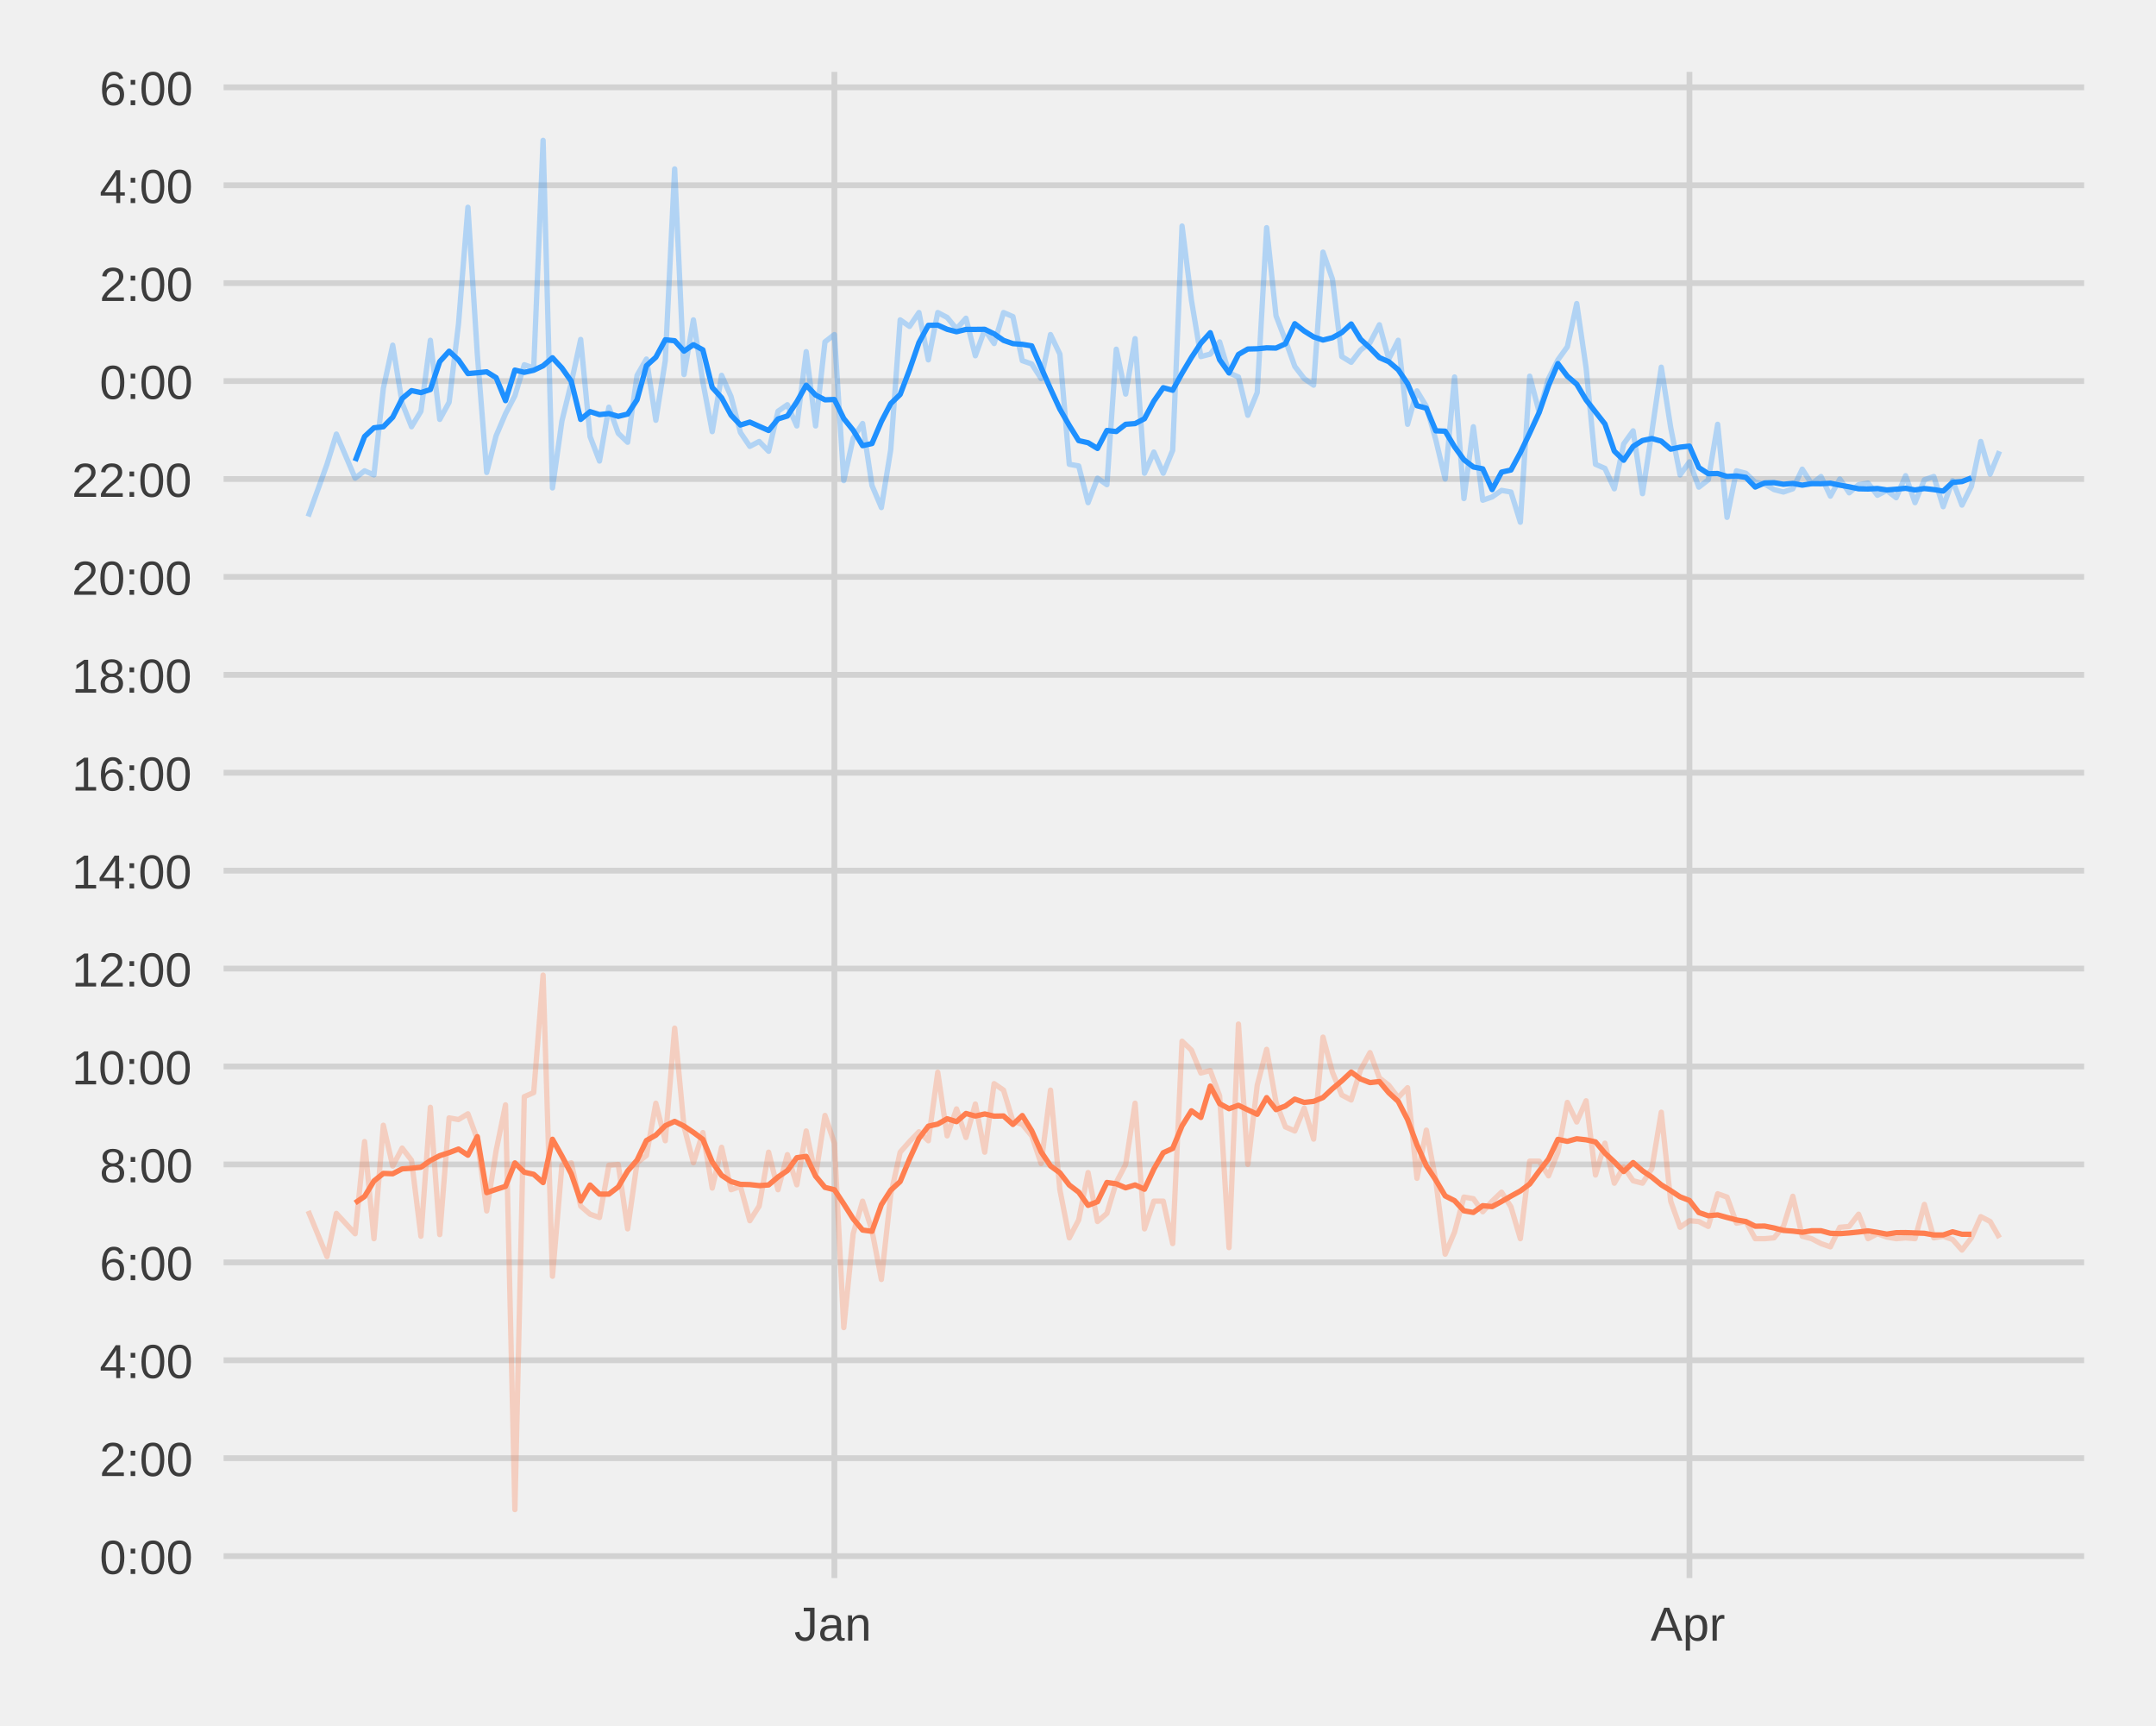
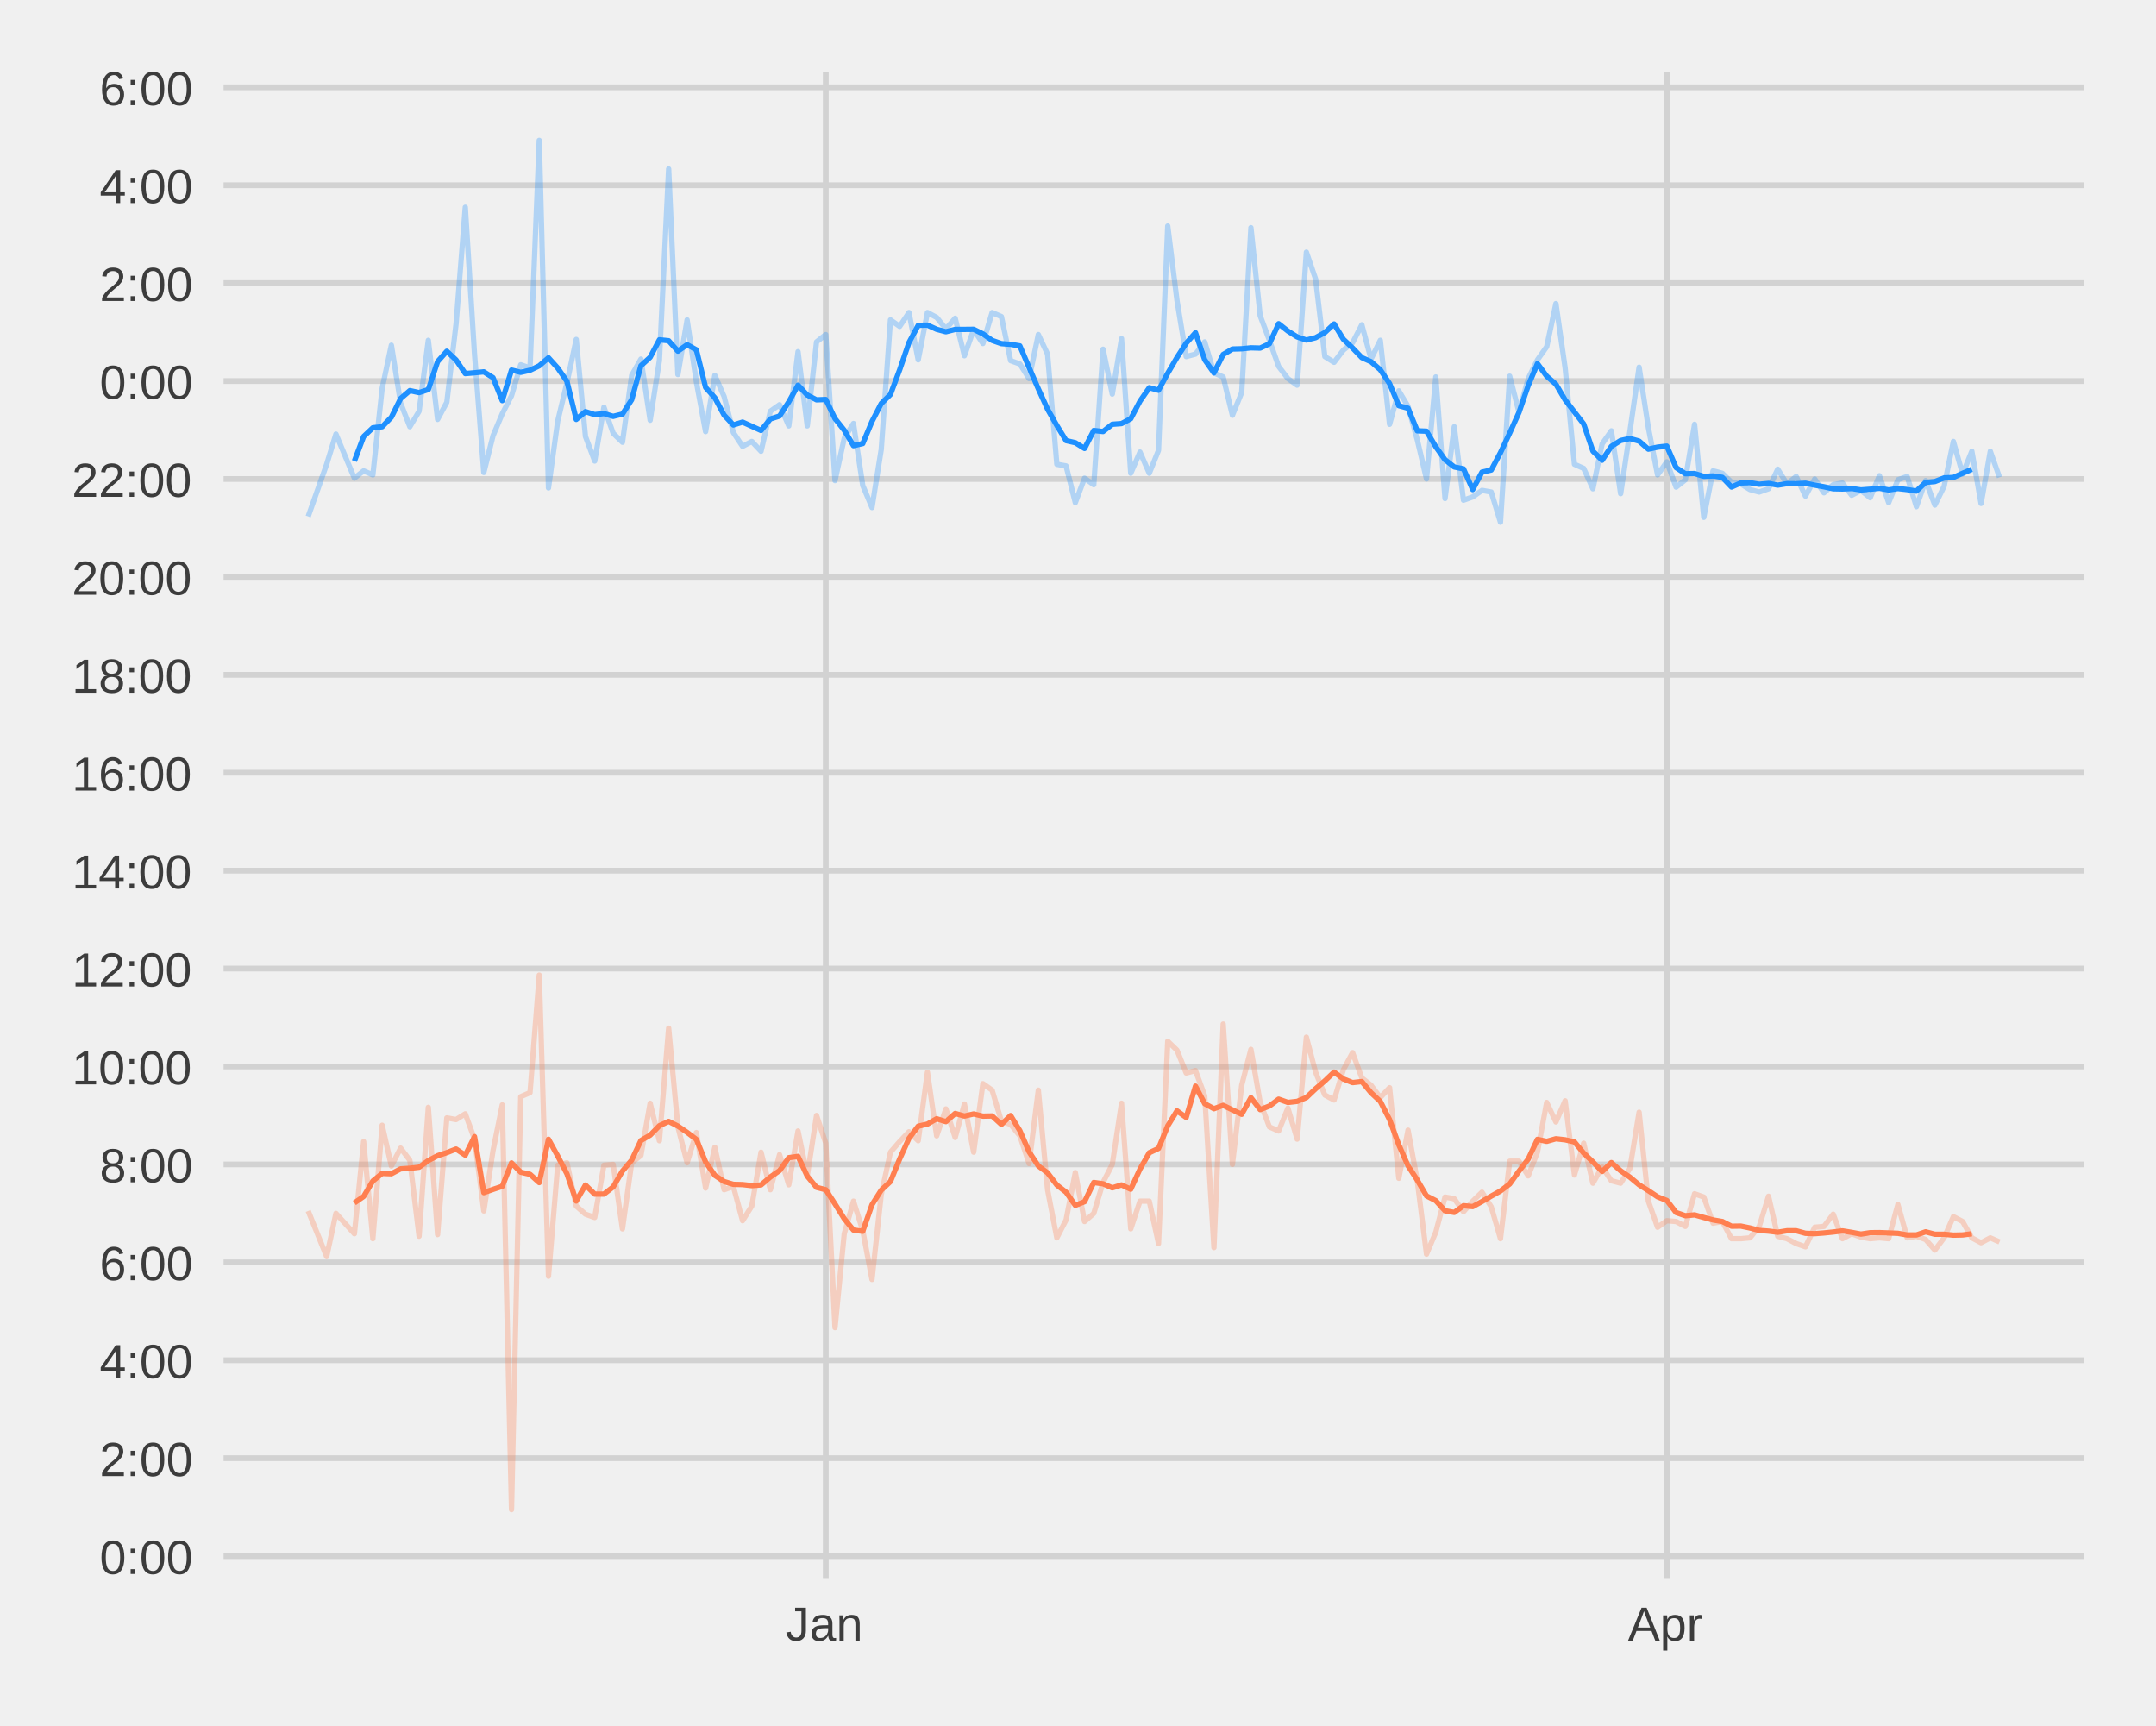
<svg xmlns="http://www.w3.org/2000/svg" viewBox="0 0 432.00 345.60">
  <defs>
    <style type="text/css">
    line, polyline, polygon, path, rect, circle {
      fill: none;
      stroke: #000000;
      stroke-linecap: round;
      stroke-linejoin: round;
      stroke-miterlimit: 10.00;
    }
  </style>
  </defs>
  <rect width="100%" height="100%" style="stroke: none; fill: #FFFFFF;" />
  <rect x="0.00" y="0.00" width="432.00" height="345.60" style="stroke-width: 1.16; stroke: none; fill: #F0F0F0;" />
  <defs>
    <clipPath id="cpNDQuODB8NDE3LjYwfDMxNi4xM3wxNC40MA==">
      <rect x="44.80" y="14.40" width="372.80" height="301.73" />
    </clipPath>
  </defs>
  <rect x="44.80" y="14.40" width="372.80" height="301.73" style="stroke-width: 1.16; stroke: none; fill: #F0F0F0;" clip-path="url(#cpNDQuODB8NDE3LjYwfDMxNi4xM3wxNC40MA==)" />
  <polyline points="44.80,311.74 417.60,311.74 " style="stroke-width: 1.16; stroke: #D2D2D2; stroke-linecap: butt;" clip-path="url(#cpNDQuODB8NDE3LjYwfDMxNi4xM3wxNC40MA==)" />
  <polyline points="44.80,292.12 417.60,292.12 " style="stroke-width: 1.16; stroke: #D2D2D2; stroke-linecap: butt;" clip-path="url(#cpNDQuODB8NDE3LjYwfDMxNi4xM3wxNC40MA==)" />
  <polyline points="44.80,272.50 417.60,272.50 " style="stroke-width: 1.16; stroke: #D2D2D2; stroke-linecap: butt;" clip-path="url(#cpNDQuODB8NDE3LjYwfDMxNi4xM3wxNC40MA==)" />
  <polyline points="44.80,252.89 417.60,252.89 " style="stroke-width: 1.16; stroke: #D2D2D2; stroke-linecap: butt;" clip-path="url(#cpNDQuODB8NDE3LjYwfDMxNi4xM3wxNC40MA==)" />
  <polyline points="44.80,233.27 417.60,233.27 " style="stroke-width: 1.16; stroke: #D2D2D2; stroke-linecap: butt;" clip-path="url(#cpNDQuODB8NDE3LjYwfDMxNi4xM3wxNC40MA==)" />
  <polyline points="44.80,213.65 417.60,213.65 " style="stroke-width: 1.16; stroke: #D2D2D2; stroke-linecap: butt;" clip-path="url(#cpNDQuODB8NDE3LjYwfDMxNi4xM3wxNC40MA==)" />
  <polyline points="44.80,194.04 417.60,194.04 " style="stroke-width: 1.16; stroke: #D2D2D2; stroke-linecap: butt;" clip-path="url(#cpNDQuODB8NDE3LjYwfDMxNi4xM3wxNC40MA==)" />
  <polyline points="44.80,174.42 417.60,174.42 " style="stroke-width: 1.16; stroke: #D2D2D2; stroke-linecap: butt;" clip-path="url(#cpNDQuODB8NDE3LjYwfDMxNi4xM3wxNC40MA==)" />
  <polyline points="44.80,154.80 417.60,154.80 " style="stroke-width: 1.16; stroke: #D2D2D2; stroke-linecap: butt;" clip-path="url(#cpNDQuODB8NDE3LjYwfDMxNi4xM3wxNC40MA==)" />
  <polyline points="44.80,135.19 417.60,135.19 " style="stroke-width: 1.16; stroke: #D2D2D2; stroke-linecap: butt;" clip-path="url(#cpNDQuODB8NDE3LjYwfDMxNi4xM3wxNC40MA==)" />
  <polyline points="44.80,115.57 417.60,115.57 " style="stroke-width: 1.16; stroke: #D2D2D2; stroke-linecap: butt;" clip-path="url(#cpNDQuODB8NDE3LjYwfDMxNi4xM3wxNC40MA==)" />
  <polyline points="44.80,95.96 417.60,95.96 " style="stroke-width: 1.16; stroke: #D2D2D2; stroke-linecap: butt;" clip-path="url(#cpNDQuODB8NDE3LjYwfDMxNi4xM3wxNC40MA==)" />
  <polyline points="44.80,76.34 417.60,76.34 " style="stroke-width: 1.16; stroke: #D2D2D2; stroke-linecap: butt;" clip-path="url(#cpNDQuODB8NDE3LjYwfDMxNi4xM3wxNC40MA==)" />
  <polyline points="44.80,56.72 417.60,56.72 " style="stroke-width: 1.16; stroke: #D2D2D2; stroke-linecap: butt;" clip-path="url(#cpNDQuODB8NDE3LjYwfDMxNi4xM3wxNC40MA==)" />
  <polyline points="44.80,37.11 417.60,37.11 " style="stroke-width: 1.16; stroke: #D2D2D2; stroke-linecap: butt;" clip-path="url(#cpNDQuODB8NDE3LjYwfDMxNi4xM3wxNC40MA==)" />
  <polyline points="44.80,17.49 417.60,17.49 " style="stroke-width: 1.16; stroke: #D2D2D2; stroke-linecap: butt;" clip-path="url(#cpNDQuODB8NDE3LjYwfDMxNi4xM3wxNC40MA==)" />
-   <polyline points="167.19,316.13 167.19,14.40 " style="stroke-width: 1.16; stroke: #D2D2D2; stroke-linecap: butt;" clip-path="url(#cpNDQuODB8NDE3LjYwfDMxNi4xM3wxNC40MA==)" />
-   <polyline points="338.52,316.13 338.52,14.40 " style="stroke-width: 1.16; stroke: #D2D2D2; stroke-linecap: butt;" clip-path="url(#cpNDQuODB8NDE3LjYwfDMxNi4xM3wxNC40MA==)" />
-   <polyline points="61.75,242.59 65.52,251.74 67.40,243.08 71.16,247.16 73.05,228.69 74.93,248.15 76.81,225.42 78.69,233.60 80.58,230.00 82.46,232.45 84.34,247.66 86.23,221.83 88.11,247.33 89.99,223.95 91.87,224.28 93.76,223.13 95.64,228.20 97.52,242.59 99.41,230.49 101.29,221.34 103.17,302.42 105.05,219.70 106.94,218.88 108.82,195.34 110.70,255.67 112.59,233.43 114.47,232.94 116.35,241.61 118.23,243.24 120.12,243.90 122.00,233.43 123.88,233.27 125.76,246.18 127.65,232.94 129.53,231.47 131.41,221.01 133.30,228.53 135.18,205.97 137.06,225.75 138.94,232.94 140.83,226.89 142.71,238.01 144.59,229.84 146.48,238.34 148.36,237.68 150.24,244.55 152.12,241.61 154.01,230.82 155.89,238.34 157.77,231.31 159.66,237.36 161.54,226.57 163.42,235.56 165.30,223.46 167.19,229.02 169.07,265.96 170.95,247.16 172.84,240.63 174.72,246.51 176.60,256.32 178.48,239.32 180.37,230.82 182.25,228.69 184.13,226.73 186.01,228.53 187.90,214.80 189.78,227.55 191.66,222.15 193.55,227.88 195.43,221.17 197.31,230.82 199.19,217.09 201.08,218.39 202.96,224.61 204.84,225.26 206.73,227.55 208.61,233.11 210.49,218.39 212.37,238.34 214.26,247.98 216.14,244.39 218.02,234.90 219.91,244.71 221.79,243.08 223.67,236.87 225.55,233.27 227.44,221.01 229.32,246.18 231.20,240.63 233.08,240.63 234.97,249.13 236.85,208.59 238.73,210.38 240.62,214.96 242.50,214.47 244.38,219.54 246.26,249.94 248.15,205.15 250.03,233.27 251.91,217.41 253.80,210.22 255.68,220.85 257.56,225.75 259.44,226.57 261.33,221.99 263.21,228.20 265.09,207.77 266.98,214.80 268.86,219.37 270.74,220.36 272.62,214.31 274.51,210.87 276.39,215.94 278.27,217.41 280.16,219.87 282.04,217.90 283.92,236.05 285.80,226.40 287.69,236.54 289.57,251.25 291.45,246.84 293.33,239.81 295.22,240.14 297.10,242.75 298.98,240.63 300.87,238.83 302.75,241.77 304.63,248.15 306.51,232.62 308.40,232.62 310.28,235.56 312.16,230.82 314.05,220.85 315.93,224.77 317.81,220.52 319.69,235.39 321.58,229.02 323.46,237.03 325.34,233.76 327.23,236.54 329.11,237.03 330.99,234.09 332.87,222.81 334.76,240.63 336.64,245.86 338.52,244.55 340.40,244.71 342.29,245.69 344.17,239.15 346.05,239.81 347.94,245.04 349.82,244.71 351.70,248.15 353.58,248.15 355.47,247.98 357.35,245.69 359.23,239.65 361.12,247.66 363.00,248.15 364.88,249.13 366.76,249.78 368.65,245.86 370.53,245.69 372.41,243.24 374.30,248.15 376.18,247.16 378.06,247.82 379.94,248.15 381.83,247.98 383.71,248.15 385.59,241.28 387.48,247.98 389.36,247.66 391.24,248.31 393.12,250.43 395.01,247.98 396.89,243.73 398.77,244.71 400.65,247.98 " style="stroke-width: 1.07; stroke: #FF7F50; stroke-opacity: 0.30; stroke-linecap: butt;" clip-path="url(#cpNDQuODB8NDE3LjYwfDMxNi4xM3wxNC40MA==)" />
-   <polyline points="61.75,103.47 65.52,93.01 67.40,86.96 71.16,95.79 73.05,94.32 74.93,95.14 76.81,77.81 78.69,69.15 80.58,80.75 82.46,85.49 84.34,82.39 86.23,68.17 88.11,84.02 89.99,80.59 91.87,64.90 93.76,41.52 95.64,70.94 97.52,94.65 99.41,87.29 101.29,82.88 103.17,79.28 105.05,73.07 106.94,73.72 108.82,28.12 110.70,97.75 112.59,84.35 114.47,76.67 116.35,68.00 118.23,87.45 120.12,92.36 122.00,81.57 123.88,86.80 125.76,88.60 127.65,75.19 129.53,71.93 131.41,84.19 133.30,72.25 135.18,33.84 137.06,75.03 138.94,64.08 140.83,76.50 142.71,86.47 144.59,75.19 146.48,79.44 148.36,86.64 150.24,89.42 152.12,88.44 154.01,90.40 155.89,82.39 157.77,81.08 159.66,85.33 161.54,70.45 163.42,85.33 165.30,68.49 167.19,67.02 169.07,96.28 170.95,87.78 172.84,84.84 174.72,97.26 176.60,101.68 178.48,90.07 180.37,64.08 182.25,65.39 184.13,62.61 186.01,72.09 187.90,62.61 189.78,63.59 191.66,65.88 193.55,63.75 195.43,71.27 197.31,66.04 199.19,68.82 201.08,62.61 202.96,63.42 204.84,72.25 206.73,72.91 208.61,75.85 210.49,67.02 212.37,70.94 214.26,93.01 216.14,93.34 218.02,100.70 219.91,95.79 221.79,97.10 223.67,69.96 225.55,78.95 227.44,67.84 229.32,94.81 231.20,90.56 233.08,94.81 234.97,90.23 236.85,45.28 238.73,60.16 240.62,71.43 242.50,70.94 244.38,68.49 246.26,74.70 248.15,75.52 250.03,83.20 251.91,78.63 253.80,45.61 255.68,63.26 257.56,68.17 259.44,73.40 261.33,75.85 263.21,77.16 265.09,50.51 266.98,55.90 268.86,71.43 270.74,72.58 272.62,70.13 274.51,68.66 276.39,65.06 278.27,71.93 280.16,68.17 282.04,85.00 283.92,78.30 285.80,81.41 287.69,88.11 289.57,95.96 291.45,75.52 293.33,99.88 295.22,85.49 297.10,100.21 298.98,99.55 300.87,98.24 302.75,98.57 304.63,104.62 306.51,75.36 308.40,82.55 310.28,75.85 312.16,72.09 314.05,69.47 315.93,60.81 317.81,73.72 319.69,93.01 321.58,93.83 323.46,97.92 325.34,88.93 327.23,86.31 329.11,98.90 330.99,86.47 332.87,73.56 334.76,85.66 336.64,95.14 338.52,92.52 340.40,97.59 342.29,96.12 344.17,85.00 346.05,103.64 347.94,94.32 349.82,94.81 351.70,96.61 353.58,96.94 355.47,98.08 357.35,98.57 359.23,97.92 361.12,93.99 363.00,96.94 364.88,95.46 366.76,99.39 368.65,95.96 370.53,98.73 372.41,97.10 374.30,96.77 376.18,99.22 378.06,98.24 379.94,99.71 381.83,95.30 383.71,100.70 385.59,96.12 387.48,95.46 389.36,101.51 391.24,96.28 393.12,101.19 395.01,97.43 396.89,88.44 398.77,94.97 400.65,90.40 " style="stroke-width: 1.07; stroke: #1E90FF; stroke-opacity: 0.30; stroke-linecap: butt;" clip-path="url(#cpNDQuODB8NDE3LjYwfDMxNi4xM3wxNC40MA==)" />
-   <polyline points="71.16,240.98 73.05,239.69 74.93,236.59 76.81,235.07 78.69,235.14 80.58,234.16 82.46,234.04 84.34,233.83 86.23,232.50 88.11,231.52 89.99,230.91 91.87,230.19 93.76,231.42 95.64,227.71 97.52,238.92 99.41,238.27 101.29,237.66 103.17,232.97 105.05,234.83 106.94,235.25 108.82,236.91 110.70,228.23 112.59,231.59 114.47,235.16 116.35,240.60 118.23,237.40 120.12,239.22 122.00,239.22 123.88,237.78 125.76,234.60 127.65,232.41 129.53,228.48 131.41,227.41 133.30,225.52 135.18,224.65 137.06,225.59 138.94,226.85 140.83,228.25 142.71,232.78 144.59,235.46 146.48,236.70 148.36,237.26 150.24,237.31 152.12,237.52 154.01,237.38 155.89,235.79 157.77,234.51 159.66,231.92 161.54,231.66 163.42,235.61 165.30,237.87 167.19,238.34 169.07,241.19 170.95,244.15 172.84,246.42 174.72,246.67 176.60,241.35 178.48,238.43 180.37,236.70 182.25,232.17 184.13,228.06 186.01,225.61 187.90,225.19 189.78,224.12 191.66,224.70 193.55,223.06 195.43,223.58 197.31,223.16 199.19,223.60 201.08,223.56 202.96,225.26 204.84,223.48 206.73,226.52 208.61,230.75 210.49,233.57 212.37,234.95 214.26,237.40 216.14,238.83 218.02,241.47 219.91,240.74 221.79,236.89 223.67,237.15 225.55,237.96 227.44,237.38 229.32,238.24 231.20,234.20 233.08,230.93 234.97,230.07 236.85,225.54 238.73,222.53 240.62,223.86 242.50,217.58 244.38,221.10 246.26,222.11 248.15,221.43 250.03,222.34 251.91,223.23 253.80,219.89 255.68,222.29 257.56,221.57 259.44,220.19 261.33,220.85 263.21,220.64 265.09,219.87 266.98,218.11 268.86,216.53 270.74,214.77 272.62,216.15 274.51,216.88 276.39,216.67 278.27,218.91 280.16,220.64 282.04,224.30 283.92,229.35 285.80,233.55 287.69,236.40 289.57,239.58 291.45,240.53 293.33,242.56 295.22,242.89 297.10,241.54 298.98,241.72 300.87,240.70 302.75,239.62 304.63,238.59 306.51,237.19 308.40,234.62 310.28,232.20 312.16,228.25 314.05,228.65 315.93,228.13 317.81,228.34 319.69,228.76 321.58,231.00 323.46,232.76 325.34,234.69 327.23,232.90 329.11,234.55 330.99,235.82 332.87,237.36 334.76,238.52 336.64,239.76 338.52,240.49 340.40,242.91 342.29,243.55 344.17,243.38 346.05,243.90 347.94,244.39 349.82,244.71 351.70,245.65 353.58,245.62 355.47,246.00 357.35,246.49 359.23,246.63 361.12,246.86 363.00,246.56 364.88,246.56 366.76,247.07 368.65,247.14 370.53,247.00 372.41,246.81 374.30,246.58 376.18,246.88 378.06,247.23 379.94,246.95 381.83,246.93 383.71,247.00 385.59,247.07 387.48,247.40 389.36,247.40 391.24,246.77 393.12,247.26 395.01,247.26 " style="stroke-width: 1.07; stroke: #FF7F50; stroke-linecap: butt;" clip-path="url(#cpNDQuODB8NDE3LjYwfDMxNi4xM3wxNC40MA==)" />
-   <polyline points="71.16,92.36 73.05,87.45 74.93,85.70 76.81,85.49 78.69,83.58 80.58,79.84 82.46,78.25 84.34,78.65 86.23,78.04 88.11,72.44 89.99,70.36 91.87,72.11 93.76,74.84 95.64,74.68 97.52,74.49 99.41,75.66 101.29,80.26 103.17,74.14 105.05,74.59 106.94,74.17 108.82,73.28 110.70,71.67 112.59,73.72 114.47,76.39 116.35,84.02 118.23,82.46 120.12,83.06 122.00,82.85 123.88,83.41 125.76,82.95 127.65,80.08 129.53,73.26 131.41,71.57 133.30,68.07 135.18,68.26 137.06,70.34 138.94,69.05 140.83,70.08 142.71,77.62 144.59,79.68 146.48,83.16 148.36,85.14 150.24,84.56 152.12,85.40 154.01,86.24 155.89,83.93 157.77,83.34 159.66,80.50 161.54,77.16 163.42,79.14 165.30,80.10 167.19,80.03 169.07,83.86 170.95,86.19 172.84,89.28 174.72,88.86 176.60,84.44 178.48,80.85 180.37,79.02 182.25,74.07 184.13,68.63 186.01,65.18 187.90,65.13 189.78,65.97 191.66,66.46 193.55,65.99 195.43,65.99 197.31,65.97 199.19,66.88 201.08,68.19 202.96,68.84 204.84,68.98 206.73,69.29 208.61,73.63 210.49,77.90 212.37,81.97 214.26,85.24 216.14,88.27 218.02,88.69 219.91,89.84 221.79,86.24 223.67,86.45 225.55,85.00 227.44,84.86 229.32,83.88 231.20,80.36 233.08,77.67 234.97,78.18 236.85,74.77 238.73,71.62 240.62,68.75 242.50,66.65 244.38,72.07 246.26,74.70 248.15,71.01 250.03,69.92 251.91,69.87 253.80,69.68 255.68,69.73 257.56,68.87 259.44,64.85 261.33,66.32 263.21,67.49 265.09,68.12 266.98,67.65 268.86,66.62 270.74,64.90 272.62,67.96 274.51,69.71 276.39,71.64 278.27,72.46 280.16,74.07 282.04,76.85 283.92,81.27 285.80,81.78 287.69,86.31 289.57,86.38 291.45,89.51 293.33,92.10 295.22,93.55 297.10,93.92 298.98,98.08 300.87,94.58 302.75,94.16 304.63,90.68 306.51,86.75 308.40,82.64 310.28,77.25 312.16,72.84 314.05,75.36 315.93,76.97 317.81,80.12 319.69,82.53 321.58,84.93 323.46,90.37 325.34,92.20 327.23,89.42 329.11,88.25 330.99,87.85 332.87,88.37 334.76,89.98 336.64,89.58 338.52,89.37 340.40,93.67 342.29,94.90 344.17,94.86 346.05,95.44 347.94,95.35 349.82,95.63 351.70,97.57 353.58,96.75 355.47,96.70 357.35,97.01 359.23,96.84 361.12,97.19 363.00,96.89 364.88,96.91 366.76,96.80 368.65,97.19 370.53,97.52 372.41,97.92 374.30,97.96 376.18,97.87 378.06,98.15 379.94,98.01 381.83,97.82 383.71,98.15 385.59,97.87 387.48,98.08 389.36,98.38 391.24,96.63 393.12,96.47 395.01,95.74 " style="stroke-width: 1.07; stroke: #1E90FF; stroke-linecap: butt;" clip-path="url(#cpNDQuODB8NDE3LjYwfDMxNi4xM3wxNC40MA==)" />
+   <polyline points="165.46,316.13 165.46,14.40 " style="stroke-width: 1.16; stroke: #D2D2D2; stroke-linecap: butt;" clip-path="url(#cpNDQuODB8NDE3LjYwfDMxNi4xM3wxNC40MA==)" />
+   <polyline points="333.98,316.13 333.98,14.40 " style="stroke-width: 1.16; stroke: #D2D2D2; stroke-linecap: butt;" clip-path="url(#cpNDQuODB8NDE3LjYwfDMxNi4xM3wxNC40MA==)" />
+   <polyline points="61.75,242.59 65.45,251.74 67.31,243.08 71.01,247.16 72.86,228.69 74.71,248.15 76.57,225.42 78.42,233.60 80.27,230.00 82.12,232.45 83.97,247.66 85.82,221.83 87.68,247.33 89.53,223.95 91.38,224.28 93.23,223.13 95.08,228.20 96.94,242.59 98.79,230.49 100.64,221.34 102.49,302.42 104.34,219.70 106.20,218.88 108.05,195.34 109.90,255.67 111.75,233.43 113.60,232.94 115.46,241.61 117.31,243.24 119.16,243.90 121.01,233.43 122.86,233.27 124.72,246.18 126.57,232.94 128.42,231.47 130.27,221.01 132.12,228.53 133.98,205.97 135.83,225.75 137.68,232.94 139.53,226.89 141.38,238.01 143.23,229.84 145.09,238.34 146.94,237.68 148.79,244.55 150.64,241.61 152.49,230.82 154.35,238.34 156.20,231.31 158.05,237.36 159.90,226.57 161.75,235.56 163.61,223.46 165.46,229.02 167.31,265.96 169.16,247.16 171.01,240.63 172.87,246.51 174.72,256.32 176.57,239.32 178.42,230.82 180.27,228.69 182.13,226.73 183.98,228.53 185.83,214.80 187.68,227.55 189.53,222.15 191.39,227.88 193.24,221.17 195.09,230.82 196.94,217.09 198.79,218.39 200.65,224.61 202.50,225.26 204.35,227.55 206.20,233.11 208.05,218.39 209.90,238.34 211.76,247.98 213.61,244.39 215.46,234.90 217.31,244.71 219.16,243.08 221.02,236.87 222.87,233.27 224.72,221.01 226.57,246.18 228.42,240.63 230.28,240.63 232.13,249.13 233.98,208.59 235.83,210.38 237.68,214.96 239.54,214.47 241.39,219.54 243.24,249.94 245.09,205.15 246.94,233.27 248.80,217.41 250.65,210.22 252.50,220.85 254.35,225.75 256.20,226.57 258.06,221.99 259.91,228.20 261.76,207.77 263.61,214.80 265.46,219.37 267.31,220.36 269.17,214.31 271.02,210.87 272.87,215.94 274.72,217.41 276.57,219.87 278.43,217.90 280.28,236.05 282.13,226.40 283.98,236.54 285.83,251.25 287.69,246.84 289.54,239.81 291.39,240.14 293.24,242.75 295.09,240.63 296.95,238.83 298.80,241.77 300.65,248.15 302.50,232.62 304.35,232.62 306.21,235.56 308.06,230.82 309.91,220.85 311.76,224.77 313.61,220.52 315.47,235.39 317.32,229.02 319.17,237.03 321.02,233.76 322.87,236.54 324.73,237.03 326.58,234.09 328.43,222.81 330.28,240.63 332.13,245.86 333.98,244.55 335.84,244.71 337.69,245.69 339.54,239.15 341.39,239.81 343.24,245.04 345.10,244.71 346.95,248.15 348.80,248.15 350.65,247.98 352.50,245.69 354.36,239.65 356.21,247.66 358.06,248.15 359.91,249.13 361.76,249.78 363.62,245.86 365.47,245.69 367.32,243.24 369.17,248.15 371.02,247.16 372.88,247.82 374.73,248.15 376.58,247.98 378.43,248.15 380.28,241.28 382.14,247.98 383.99,247.66 385.84,248.31 387.69,250.43 389.54,247.98 391.40,243.73 393.25,244.71 395.10,247.98 396.95,248.96 398.80,247.98 400.65,248.80 " style="stroke-width: 1.07; stroke: #FF7F50; stroke-opacity: 0.30; stroke-linecap: butt;" clip-path="url(#cpNDQuODB8NDE3LjYwfDMxNi4xM3wxNC40MA==)" />
+   <polyline points="61.75,103.47 65.45,93.01 67.31,86.96 71.01,95.79 72.86,94.32 74.71,95.14 76.57,77.81 78.42,69.15 80.27,80.75 82.12,85.49 83.97,82.39 85.82,68.17 87.68,84.02 89.53,80.59 91.38,64.90 93.23,41.52 95.08,70.94 96.94,94.65 98.79,87.29 100.64,82.88 102.49,79.28 104.34,73.07 106.20,73.72 108.05,28.12 109.90,97.75 111.75,84.35 113.60,76.67 115.46,68.00 117.31,87.45 119.16,92.36 121.01,81.57 122.86,86.80 124.72,88.60 126.57,75.19 128.42,71.93 130.27,84.19 132.12,72.25 133.98,33.84 135.83,75.03 137.68,64.08 139.53,76.50 141.38,86.47 143.23,75.19 145.09,79.44 146.94,86.64 148.79,89.42 150.64,88.44 152.49,90.40 154.35,82.39 156.20,81.08 158.05,85.33 159.90,70.45 161.75,85.33 163.61,68.49 165.46,67.02 167.31,96.28 169.16,87.78 171.01,84.84 172.87,97.26 174.72,101.68 176.57,90.07 178.42,64.08 180.27,65.39 182.13,62.61 183.98,72.09 185.83,62.61 187.68,63.59 189.53,65.88 191.39,63.75 193.24,71.27 195.09,66.04 196.94,68.82 198.79,62.61 200.65,63.42 202.50,72.25 204.35,72.91 206.20,75.85 208.05,67.02 209.90,70.94 211.76,93.01 213.61,93.34 215.46,100.70 217.31,95.79 219.16,97.10 221.02,69.96 222.87,78.95 224.72,67.84 226.57,94.81 228.42,90.56 230.28,94.81 232.13,90.23 233.98,45.28 235.83,60.16 237.68,71.43 239.54,70.94 241.39,68.49 243.24,74.70 245.09,75.52 246.94,83.20 248.80,78.63 250.65,45.61 252.50,63.26 254.35,68.17 256.20,73.40 258.06,75.85 259.91,77.16 261.76,50.51 263.61,55.90 265.46,71.43 267.31,72.58 269.17,70.13 271.02,68.66 272.87,65.06 274.72,71.93 276.57,68.17 278.43,85.00 280.28,78.30 282.13,81.41 283.98,88.11 285.83,95.96 287.69,75.52 289.54,99.88 291.39,85.49 293.24,100.21 295.09,99.55 296.95,98.24 298.80,98.57 300.65,104.62 302.50,75.36 304.35,82.55 306.21,75.85 308.06,72.09 309.91,69.47 311.76,60.81 313.61,73.72 315.47,93.01 317.32,93.83 319.17,97.92 321.02,88.93 322.87,86.31 324.73,98.90 326.58,86.47 328.43,73.56 330.28,85.66 332.13,95.14 333.98,92.52 335.84,97.59 337.69,96.12 339.54,85.00 341.39,103.64 343.24,94.32 345.10,94.81 346.95,96.61 348.80,96.94 350.65,98.08 352.50,98.57 354.36,97.92 356.21,93.99 358.06,96.94 359.91,95.46 361.76,99.39 363.62,95.96 365.47,98.73 367.32,97.10 369.17,96.77 371.02,99.22 372.88,98.24 374.73,99.71 376.58,95.30 378.43,100.70 380.28,96.12 382.14,95.46 383.99,101.51 385.84,96.28 387.69,101.19 389.54,97.43 391.40,88.44 393.25,94.97 395.10,90.40 396.95,100.86 398.80,90.40 400.65,95.63 " style="stroke-width: 1.07; stroke: #1E90FF; stroke-opacity: 0.30; stroke-linecap: butt;" clip-path="url(#cpNDQuODB8NDE3LjYwfDMxNi4xM3wxNC40MA==)" />
+   <polyline points="71.01,240.98 72.86,239.69 74.71,236.59 76.57,235.07 78.42,235.14 80.27,234.16 82.12,234.04 83.97,233.83 85.82,232.50 87.68,231.52 89.53,230.91 91.38,230.19 93.23,231.42 95.08,227.71 96.94,238.92 98.79,238.27 100.64,237.66 102.49,232.97 104.34,234.83 106.20,235.25 108.05,236.91 109.90,228.23 111.75,231.59 113.60,235.16 115.46,240.60 117.31,237.40 119.16,239.22 121.01,239.22 122.86,237.78 124.72,234.60 126.57,232.41 128.42,228.48 130.27,227.41 132.12,225.52 133.98,224.65 135.83,225.59 137.68,226.85 139.53,228.25 141.38,232.78 143.23,235.46 145.09,236.70 146.94,237.26 148.79,237.31 150.64,237.52 152.49,237.38 154.35,235.79 156.20,234.51 158.05,231.92 159.90,231.66 161.75,235.61 163.61,237.87 165.46,238.34 167.31,241.19 169.16,244.15 171.01,246.42 172.87,246.67 174.72,241.35 176.57,238.43 178.42,236.70 180.27,232.17 182.13,228.06 183.98,225.61 185.83,225.19 187.68,224.12 189.53,224.70 191.39,223.06 193.24,223.58 195.09,223.16 196.94,223.60 198.79,223.56 200.65,225.26 202.50,223.48 204.35,226.52 206.20,230.75 208.05,233.57 209.90,234.95 211.76,237.40 213.61,238.83 215.46,241.47 217.31,240.74 219.16,236.89 221.02,237.15 222.87,237.96 224.72,237.38 226.57,238.24 228.42,234.20 230.28,230.93 232.13,230.07 233.98,225.54 235.83,222.53 237.68,223.86 239.54,217.58 241.39,221.10 243.24,222.11 245.09,221.43 246.94,222.34 248.80,223.23 250.65,219.89 252.50,222.29 254.35,221.57 256.20,220.19 258.06,220.85 259.91,220.64 261.76,219.87 263.61,218.11 265.46,216.53 267.31,214.77 269.17,216.15 271.02,216.88 272.87,216.67 274.72,218.91 276.57,220.64 278.43,224.30 280.28,229.35 282.13,233.55 283.98,236.40 285.83,239.58 287.69,240.53 289.54,242.56 291.39,242.89 293.24,241.54 295.09,241.72 296.95,240.70 298.80,239.62 300.65,238.59 302.50,237.19 304.35,234.62 306.21,232.20 308.06,228.25 309.91,228.65 311.76,228.13 313.61,228.34 315.47,228.76 317.32,231.00 319.17,232.76 321.02,234.69 322.87,232.90 324.73,234.55 326.58,235.82 328.43,237.36 330.28,238.52 332.13,239.76 333.98,240.49 335.84,242.91 337.69,243.55 339.54,243.38 341.39,243.90 343.24,244.39 345.10,244.71 346.95,245.65 348.80,245.62 350.65,246.00 352.50,246.49 354.36,246.63 356.21,246.86 358.06,246.56 359.91,246.56 361.76,247.07 363.62,247.14 365.47,247.00 367.32,246.81 369.17,246.58 371.02,246.88 372.88,247.23 374.73,246.95 376.58,246.93 378.43,247.00 380.28,247.07 382.14,247.40 383.99,247.40 385.84,246.77 387.69,247.26 389.54,247.26 391.40,247.44 393.25,247.40 395.10,247.16 " style="stroke-width: 1.07; stroke: #FF7F50; stroke-linecap: butt;" clip-path="url(#cpNDQuODB8NDE3LjYwfDMxNi4xM3wxNC40MA==)" />
+   <polyline points="71.01,92.36 72.86,87.45 74.71,85.70 76.57,85.49 78.42,83.58 80.27,79.84 82.12,78.25 83.97,78.65 85.82,78.04 87.68,72.44 89.53,70.36 91.38,72.11 93.23,74.84 95.08,74.68 96.94,74.49 98.79,75.66 100.64,80.26 102.49,74.14 104.34,74.59 106.20,74.17 108.05,73.28 109.90,71.67 111.75,73.72 113.60,76.39 115.46,84.02 117.31,82.46 119.16,83.06 121.01,82.85 122.86,83.41 124.72,82.95 126.57,80.08 128.42,73.26 130.27,71.57 132.12,68.07 133.98,68.26 135.83,70.34 137.68,69.05 139.53,70.08 141.38,77.62 143.23,79.68 145.09,83.16 146.94,85.14 148.79,84.56 150.64,85.40 152.49,86.24 154.35,83.93 156.20,83.34 158.05,80.50 159.90,77.16 161.75,79.14 163.61,80.10 165.46,80.03 167.31,83.86 169.16,86.19 171.01,89.28 172.87,88.86 174.72,84.44 176.57,80.85 178.42,79.02 180.27,74.07 182.13,68.63 183.98,65.18 185.83,65.13 187.68,65.97 189.53,66.46 191.39,65.99 193.24,65.99 195.09,65.97 196.94,66.88 198.79,68.19 200.65,68.84 202.50,68.98 204.35,69.29 206.20,73.63 208.05,77.90 209.90,81.97 211.76,85.24 213.61,88.27 215.46,88.69 217.31,89.84 219.16,86.24 221.02,86.45 222.87,85.00 224.72,84.86 226.57,83.88 228.42,80.36 230.28,77.67 232.13,78.18 233.98,74.77 235.83,71.62 237.68,68.75 239.54,66.65 241.39,72.07 243.24,74.70 245.09,71.01 246.94,69.92 248.80,69.87 250.65,69.68 252.50,69.73 254.35,68.87 256.20,64.85 258.06,66.32 259.91,67.49 261.76,68.12 263.61,67.65 265.46,66.62 267.31,64.90 269.17,67.96 271.02,69.71 272.87,71.64 274.72,72.46 276.57,74.07 278.43,76.85 280.28,81.27 282.13,81.78 283.98,86.31 285.83,86.38 287.69,89.51 289.54,92.10 291.39,93.55 293.24,93.92 295.09,98.08 296.95,94.58 298.80,94.16 300.65,90.68 302.50,86.75 304.35,82.64 306.21,77.25 308.06,72.84 309.91,75.36 311.76,76.97 313.61,80.12 315.47,82.53 317.32,84.93 319.17,90.37 321.02,92.20 322.87,89.42 324.73,88.25 326.58,87.85 328.43,88.37 330.28,89.98 332.13,89.58 333.98,89.37 335.84,93.67 337.69,94.90 339.54,94.86 341.39,95.44 343.24,95.35 345.10,95.63 346.95,97.57 348.80,96.75 350.65,96.70 352.50,97.01 354.36,96.84 356.21,97.19 358.06,96.89 359.91,96.91 361.76,96.80 363.62,97.19 365.47,97.52 367.32,97.92 369.17,97.96 371.02,97.87 372.88,98.15 374.73,98.01 376.58,97.82 378.43,98.15 380.28,97.87 382.14,98.08 383.99,98.38 385.84,96.63 387.69,96.47 389.54,95.74 391.40,95.65 393.25,94.81 395.10,94.02 " style="stroke-width: 1.07; stroke: #1E90FF; stroke-linecap: butt;" clip-path="url(#cpNDQuODB8NDE3LjYwfDMxNi4xM3wxNC40MA==)" />
  <rect x="44.80" y="14.40" width="372.80" height="301.73" style="stroke-width: 1.16; stroke: none;" clip-path="url(#cpNDQuODB8NDE3LjYwfDMxNi4xM3wxNC40MA==)" />
  <defs>
    <clipPath id="cpMC4wMHw0MzIuMDB8MzQ1LjYwfDAuMDA=">
      <rect x="0.00" y="0.00" width="432.00" height="345.60" />
    </clipPath>
  </defs>
  <g clip-path="url(#cpMC4wMHw0MzIuMDB8MzQ1LjYwfDAuMDA=)">
    <text x="19.96" y="315.31" style="font-size: 9.60px; fill: #3C3C3C; font-family: Arial;" textLength="19.46px" lengthAdjust="spacingAndGlyphs">0:00</text>
  </g>
  <g clip-path="url(#cpMC4wMHw0MzIuMDB8MzQ1LjYwfDAuMDA=)">
    <text x="19.96" y="295.70" style="font-size: 9.60px; fill: #3C3C3C; font-family: Arial;" textLength="19.46px" lengthAdjust="spacingAndGlyphs">2:00</text>
  </g>
  <g clip-path="url(#cpMC4wMHw0MzIuMDB8MzQ1LjYwfDAuMDA=)">
    <text x="19.96" y="276.08" style="font-size: 9.60px; fill: #3C3C3C; font-family: Arial;" textLength="19.46px" lengthAdjust="spacingAndGlyphs">4:00</text>
  </g>
  <g clip-path="url(#cpMC4wMHw0MzIuMDB8MzQ1LjYwfDAuMDA=)">
    <text x="19.96" y="256.46" style="font-size: 9.60px; fill: #3C3C3C; font-family: Arial;" textLength="19.46px" lengthAdjust="spacingAndGlyphs">6:00</text>
  </g>
  <g clip-path="url(#cpMC4wMHw0MzIuMDB8MzQ1LjYwfDAuMDA=)">
    <text x="19.96" y="236.85" style="font-size: 9.60px; fill: #3C3C3C; font-family: Arial;" textLength="19.46px" lengthAdjust="spacingAndGlyphs">8:00</text>
  </g>
  <g clip-path="url(#cpMC4wMHw0MzIuMDB8MzQ1LjYwfDAuMDA=)">
    <text x="14.40" y="217.23" style="font-size: 9.60px; fill: #3C3C3C; font-family: Arial;" textLength="25.02px" lengthAdjust="spacingAndGlyphs">10:00</text>
  </g>
  <g clip-path="url(#cpMC4wMHw0MzIuMDB8MzQ1LjYwfDAuMDA=)">
    <text x="14.40" y="197.62" style="font-size: 9.60px; fill: #3C3C3C; font-family: Arial;" textLength="25.02px" lengthAdjust="spacingAndGlyphs">12:00</text>
  </g>
  <g clip-path="url(#cpMC4wMHw0MzIuMDB8MzQ1LjYwfDAuMDA=)">
    <text x="14.40" y="178.00" style="font-size: 9.60px; fill: #3C3C3C; font-family: Arial;" textLength="25.02px" lengthAdjust="spacingAndGlyphs">14:00</text>
  </g>
  <g clip-path="url(#cpMC4wMHw0MzIuMDB8MzQ1LjYwfDAuMDA=)">
    <text x="14.40" y="158.38" style="font-size: 9.60px; fill: #3C3C3C; font-family: Arial;" textLength="25.02px" lengthAdjust="spacingAndGlyphs">16:00</text>
  </g>
  <g clip-path="url(#cpMC4wMHw0MzIuMDB8MzQ1LjYwfDAuMDA=)">
    <text x="14.40" y="138.77" style="font-size: 9.60px; fill: #3C3C3C; font-family: Arial;" textLength="25.02px" lengthAdjust="spacingAndGlyphs">18:00</text>
  </g>
  <g clip-path="url(#cpMC4wMHw0MzIuMDB8MzQ1LjYwfDAuMDA=)">
    <text x="14.40" y="119.15" style="font-size: 9.60px; fill: #3C3C3C; font-family: Arial;" textLength="25.02px" lengthAdjust="spacingAndGlyphs">20:00</text>
  </g>
  <g clip-path="url(#cpMC4wMHw0MzIuMDB8MzQ1LjYwfDAuMDA=)">
    <text x="14.40" y="99.53" style="font-size: 9.60px; fill: #3C3C3C; font-family: Arial;" textLength="25.02px" lengthAdjust="spacingAndGlyphs">22:00</text>
  </g>
  <g clip-path="url(#cpMC4wMHw0MzIuMDB8MzQ1LjYwfDAuMDA=)">
    <text x="19.96" y="79.92" style="font-size: 9.60px; fill: #3C3C3C; font-family: Arial;" textLength="19.46px" lengthAdjust="spacingAndGlyphs">0:00</text>
  </g>
  <g clip-path="url(#cpMC4wMHw0MzIuMDB8MzQ1LjYwfDAuMDA=)">
    <text x="19.96" y="60.30" style="font-size: 9.60px; fill: #3C3C3C; font-family: Arial;" textLength="19.46px" lengthAdjust="spacingAndGlyphs">2:00</text>
  </g>
  <g clip-path="url(#cpMC4wMHw0MzIuMDB8MzQ1LjYwfDAuMDA=)">
    <text x="19.96" y="40.68" style="font-size: 9.60px; fill: #3C3C3C; font-family: Arial;" textLength="19.46px" lengthAdjust="spacingAndGlyphs">4:00</text>
  </g>
  <g clip-path="url(#cpMC4wMHw0MzIuMDB8MzQ1LjYwfDAuMDA=)">
    <text x="19.96" y="21.07" style="font-size: 9.60px; fill: #3C3C3C; font-family: Arial;" textLength="19.46px" lengthAdjust="spacingAndGlyphs">6:00</text>
  </g>
  <g clip-path="url(#cpMC4wMHw0MzIuMDB8MzQ1LjYwfDAuMDA=)">
-     <text x="159.13" y="328.67" style="font-size: 9.60px; fill: #3C3C3C; font-family: Arial;" textLength="16.12px" lengthAdjust="spacingAndGlyphs">Jan</text>
+     <text x="157.40" y="328.67" style="font-size: 9.60px; fill: #3C3C3C; font-family: Arial;" textLength="16.12px" lengthAdjust="spacingAndGlyphs">Jan</text>
  </g>
  <g clip-path="url(#cpMC4wMHw0MzIuMDB8MzQ1LjYwfDAuMDA=)">
-     <text x="330.74" y="328.67" style="font-size: 9.60px; fill: #3C3C3C; font-family: Arial;" textLength="15.56px" lengthAdjust="spacingAndGlyphs">Apr</text>
+     <text x="326.20" y="328.67" style="font-size: 9.60px; fill: #3C3C3C; font-family: Arial;" textLength="15.56px" lengthAdjust="spacingAndGlyphs">Apr</text>
  </g>
</svg>
